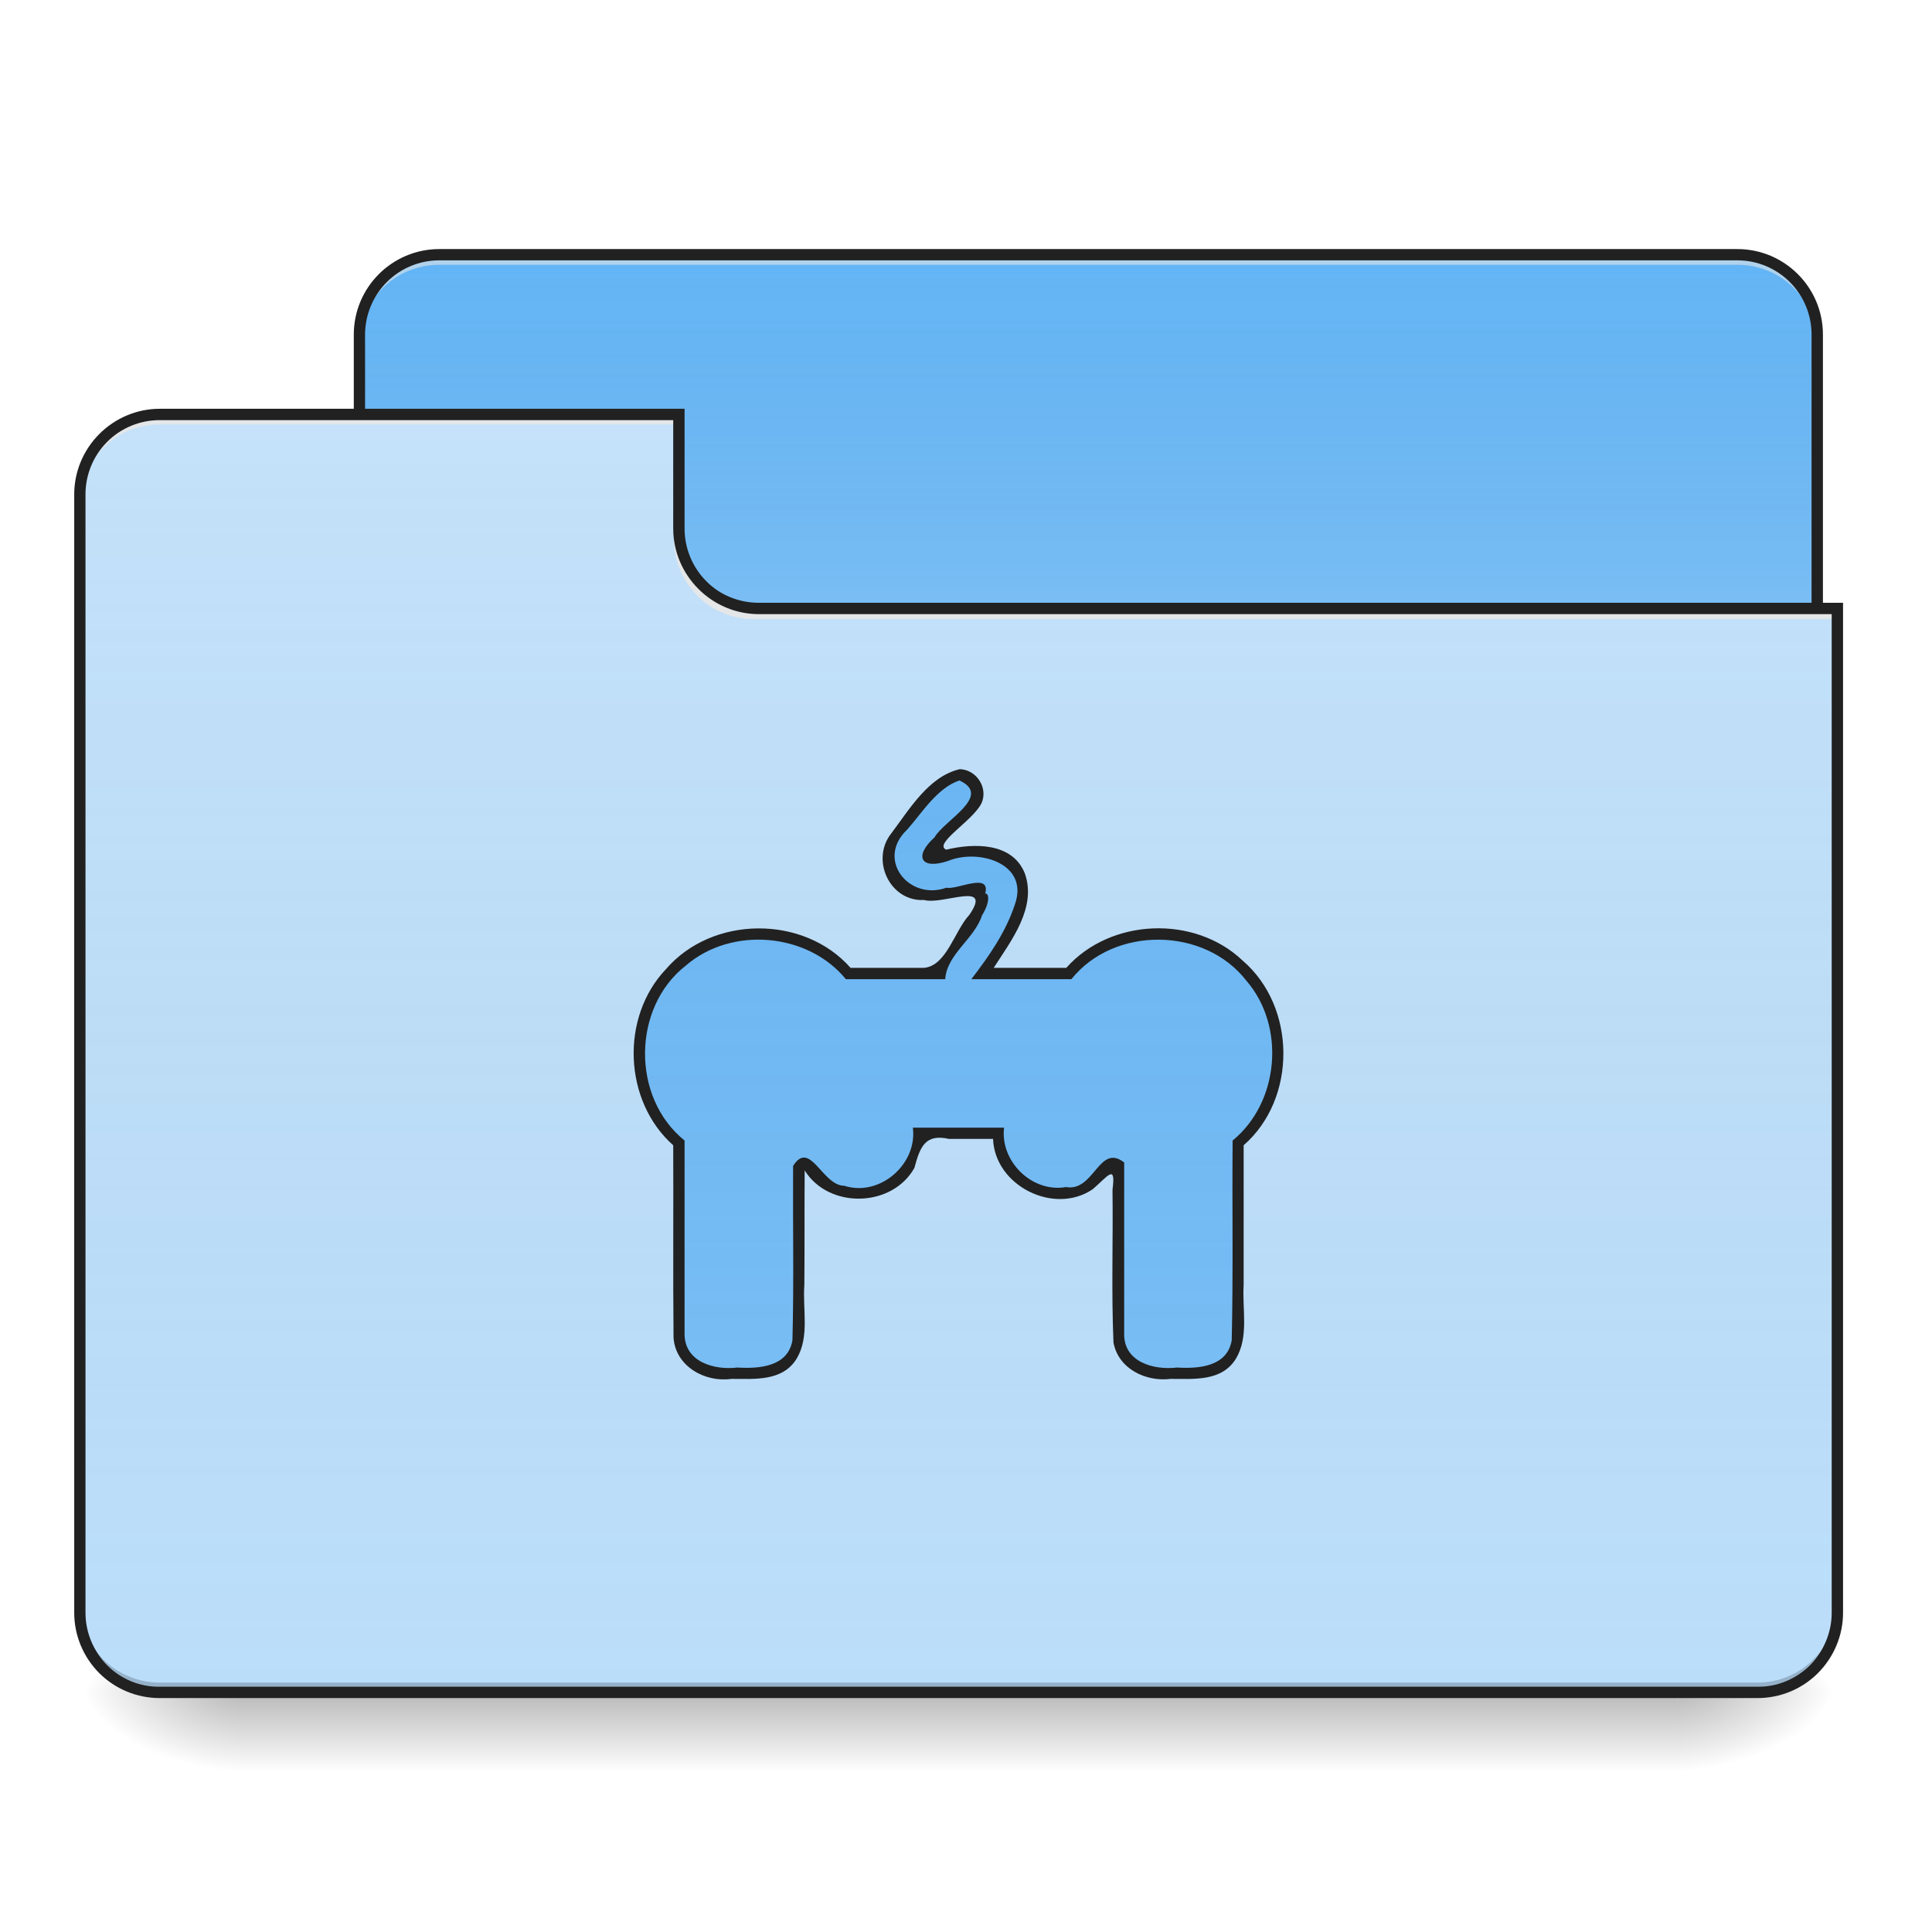
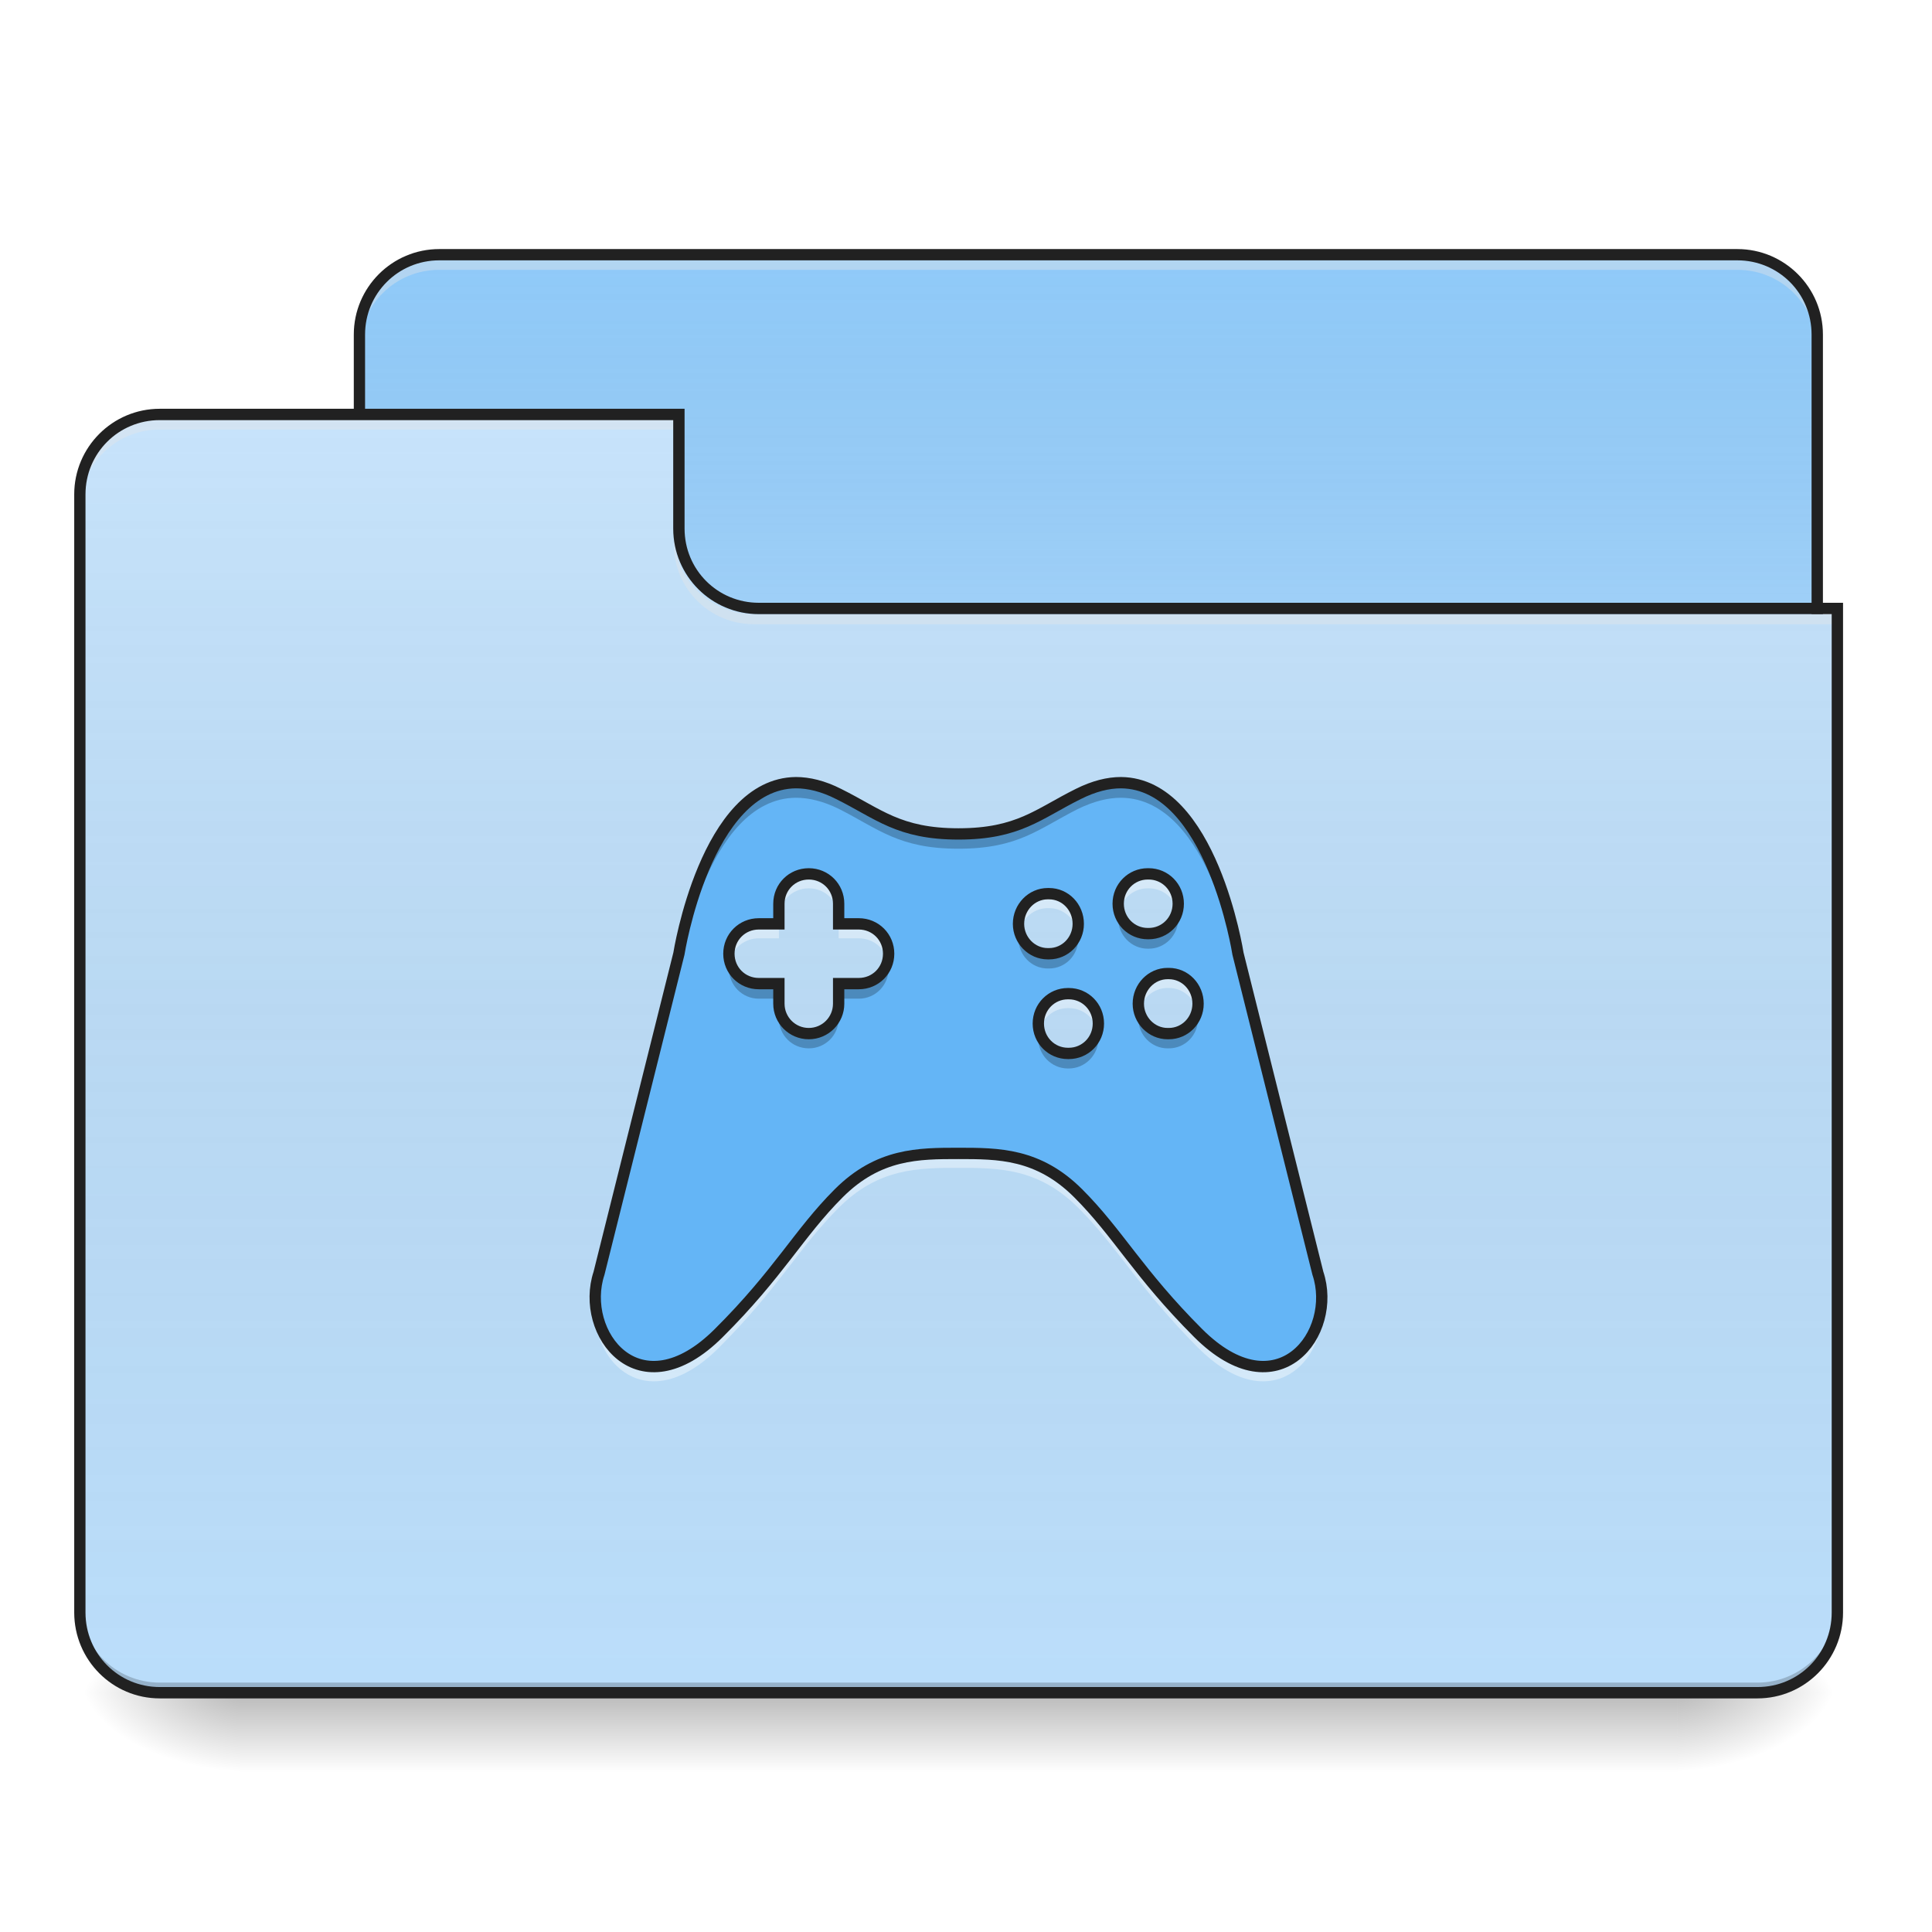
<svg xmlns="http://www.w3.org/2000/svg" width="24px" height="24px" viewBox="0 0 24 24" version="1.1">
  <defs>
-     <linearGradient id="linear0" gradientUnits="userSpaceOnUse" x1="254" y1="233.5" x2="254" y2="254.667" gradientTransform="matrix(0.0468787,0,0,0.0468787,0,10.07925)">
+     <linearGradient id="linear0" gradientUnits="userSpaceOnUse" x1="254" y1="233.5" x2="254" y2="254.667" gradientTransform="matrix(0.0468795,0,0,0.0468795,-0.0000028613,10.07909)">
      <stop offset="0" style="stop-color:rgb(0%,0%,0%);stop-opacity:0.275;" />
      <stop offset="1" style="stop-color:rgb(0%,0%,0%);stop-opacity:0;" />
    </linearGradient>
-     <radialGradient id="radial0" gradientUnits="userSpaceOnUse" cx="450.909" cy="189.579" fx="450.909" fy="189.579" r="21.167" gradientTransform="matrix(0,-0.0585975,-0.10548,0,40.58625,47.69625)">
+     <radialGradient id="radial0" gradientUnits="userSpaceOnUse" cx="450.909" cy="189.579" fx="450.909" fy="189.579" r="21.167" gradientTransform="matrix(0.000000130628,-0.0585994,-0.105479,-0.0000000761539,40.58641,47.6965)">
      <stop offset="0" style="stop-color:rgb(0%,0%,0%);stop-opacity:0.314;" />
      <stop offset="0.222" style="stop-color:rgb(0%,0%,0%);stop-opacity:0.275;" />
      <stop offset="1" style="stop-color:rgb(0%,0%,0%);stop-opacity:0;" />
    </radialGradient>
-     <radialGradient id="radial1" gradientUnits="userSpaceOnUse" cx="450.909" cy="189.579" fx="450.909" fy="189.579" r="21.167" gradientTransform="matrix(0,0.0585975,0.10548,0,-16.7715,-5.645625)">
+     <radialGradient id="radial1" gradientUnits="userSpaceOnUse" cx="450.909" cy="189.579" fx="450.909" fy="189.579" r="21.167" gradientTransform="matrix(-0.000000130628,0.0585994,0.105479,0.0000000761539,-16.77163,-5.645608)">
      <stop offset="0" style="stop-color:rgb(0%,0%,0%);stop-opacity:0.314;" />
      <stop offset="0.222" style="stop-color:rgb(0%,0%,0%);stop-opacity:0.275;" />
      <stop offset="1" style="stop-color:rgb(0%,0%,0%);stop-opacity:0;" />
    </radialGradient>
-     <radialGradient id="radial2" gradientUnits="userSpaceOnUse" cx="450.909" cy="189.579" fx="450.909" fy="189.579" r="21.167" gradientTransform="matrix(0,-0.0585975,0.10548,0,-16.7715,47.69625)">
+     <radialGradient id="radial2" gradientUnits="userSpaceOnUse" cx="450.909" cy="189.579" fx="450.909" fy="189.579" r="21.167" gradientTransform="matrix(-0.000000130628,-0.0585994,0.105479,-0.0000000761539,-16.77163,47.6965)">
      <stop offset="0" style="stop-color:rgb(0%,0%,0%);stop-opacity:0.314;" />
      <stop offset="0.222" style="stop-color:rgb(0%,0%,0%);stop-opacity:0.275;" />
      <stop offset="1" style="stop-color:rgb(0%,0%,0%);stop-opacity:0;" />
    </radialGradient>
-     <radialGradient id="radial3" gradientUnits="userSpaceOnUse" cx="450.909" cy="189.579" fx="450.909" fy="189.579" r="21.167" gradientTransform="matrix(0,0.0585975,-0.10548,0,40.58625,-5.645625)">
+     <radialGradient id="radial3" gradientUnits="userSpaceOnUse" cx="450.909" cy="189.579" fx="450.909" fy="189.579" r="21.167" gradientTransform="matrix(0.000000130628,0.0585994,-0.105479,0.0000000761539,40.58641,-5.645608)">
      <stop offset="0" style="stop-color:rgb(0%,0%,0%);stop-opacity:0.314;" />
      <stop offset="0.222" style="stop-color:rgb(0%,0%,0%);stop-opacity:0.275;" />
      <stop offset="1" style="stop-color:rgb(0%,0%,0%);stop-opacity:0;" />
    </radialGradient>
-     <linearGradient id="linear1" gradientUnits="userSpaceOnUse" x1="254" y1="-147.5" x2="254" y2="-31.083" gradientTransform="matrix(0.0468787,0,0,0.0468787,0,10.07925)">
+     <linearGradient id="linear1" gradientUnits="userSpaceOnUse" x1="254" y1="-147.5" x2="254" y2="-31.083" gradientTransform="matrix(0.0468795,0,0,0.0468795,0.000000937315,10.07909)">
      <stop offset="0" style="stop-color:rgb(64.314%,64.314%,64.314%);stop-opacity:0;" />
      <stop offset="1" style="stop-color:rgb(100%,100%,100%);stop-opacity:0.196;" />
    </linearGradient>
-     <linearGradient id="linear2" gradientUnits="userSpaceOnUse" x1="254" y1="233.5" x2="254" y2="-147.5" gradientTransform="matrix(0.0468787,0,0,0.0468787,0,10.07925)">
-       <stop offset="0" style="stop-color:rgb(64.314%,64.314%,64.314%);stop-opacity:0;" />
-       <stop offset="1" style="stop-color:rgb(100%,100%,100%);stop-opacity:0.196;" />
-     </linearGradient>
-     <linearGradient id="linear3" gradientUnits="userSpaceOnUse" x1="960" y1="255.118" x2="960" y2="1695.118" gradientTransform="matrix(0.012405,0,0,0.012405,0,0)">
-       <stop offset="0" style="stop-color:rgb(64.314%,64.314%,64.314%);stop-opacity:0;" />
-       <stop offset="1" style="stop-color:rgb(100%,100%,100%);stop-opacity:0.196;" />
+     <linearGradient id="linear2" gradientUnits="userSpaceOnUse" x1="254" y1="233.5" x2="254" y2="-105.167" gradientTransform="matrix(0.0468795,0,0,0.0468795,-0.0000013593,10.07909)">
+       <stop offset="0" style="stop-color:rgb(34.51%,34.51%,34.51%);stop-opacity:0;" />
+       <stop offset="1" style="stop-color:rgb(98.039%,98.039%,98.039%);stop-opacity:0.196;" />
    </linearGradient>
  </defs>
  <g id="surface1">
-     <path style=" stroke:none;fill-rule:nonzero;fill:url(#linear0);" d="M 2.977 21.023 L 20.836 21.023 L 20.836 22.02 L 2.977 22.02 Z M 2.977 21.023 " />
-     <path style=" stroke:none;fill-rule:nonzero;fill:url(#radial0);" d="M 20.836 21.023 L 22.82 21.023 L 22.82 20.035 L 20.836 20.035 Z M 20.836 21.023 " />
-     <path style=" stroke:none;fill-rule:nonzero;fill:url(#radial1);" d="M 2.977 21.023 L 0.992 21.023 L 0.992 22.02 L 2.977 22.02 Z M 2.977 21.023 " />
-     <path style=" stroke:none;fill-rule:nonzero;fill:url(#radial2);" d="M 2.977 21.023 L 0.992 21.023 L 0.992 20.035 L 2.977 20.035 Z M 2.977 21.023 " />
-     <path style=" stroke:none;fill-rule:nonzero;fill:url(#radial3);" d="M 20.836 21.023 L 22.82 21.023 L 22.82 22.02 L 20.836 22.02 Z M 20.836 21.023 " />
-     <path style=" stroke:none;fill-rule:nonzero;fill:rgb(39.216%,70.98%,96.471%);fill-opacity:1;" d="M 5.457 3.164 L 21.582 3.164 C 21.844 3.164 22.098 3.27 22.285 3.453 C 22.469 3.641 22.574 3.895 22.574 4.156 L 22.574 7.879 C 22.574 8.426 22.129 8.871 21.582 8.871 L 5.457 8.871 C 4.91 8.871 4.465 8.426 4.465 7.879 L 4.465 4.156 C 4.465 3.609 4.91 3.164 5.457 3.164 Z M 5.457 3.164 " />
-     <path style=" stroke:none;fill-rule:nonzero;fill:url(#linear1);" d="M 5.457 3.164 L 21.582 3.164 C 21.844 3.164 22.098 3.27 22.285 3.453 C 22.469 3.641 22.574 3.895 22.574 4.156 L 22.574 7.879 C 22.574 8.426 22.129 8.871 21.582 8.871 L 5.457 8.871 C 4.91 8.871 4.465 8.426 4.465 7.879 L 4.465 4.156 C 4.465 3.609 4.91 3.164 5.457 3.164 Z M 5.457 3.164 " />
-     <path style=" stroke:none;fill-rule:nonzero;fill:rgb(90.196%,90.196%,90.196%);fill-opacity:0.588;" d="M 5.457 3.164 C 5.195 3.164 4.941 3.27 4.754 3.453 C 4.57 3.641 4.465 3.895 4.465 4.156 L 4.465 4.281 C 4.465 4.016 4.57 3.766 4.754 3.578 C 4.941 3.391 5.195 3.289 5.457 3.289 L 21.582 3.289 C 21.844 3.289 22.098 3.391 22.285 3.578 C 22.469 3.766 22.574 4.016 22.574 4.281 L 22.574 4.156 C 22.574 3.895 22.473 3.641 22.285 3.453 C 22.098 3.266 21.844 3.164 21.582 3.164 Z M 5.457 3.164 " />
-     <path style=" stroke:none;fill-rule:nonzero;fill:rgb(12.941%,12.941%,12.941%);fill-opacity:1;" d="M 5.457 3.094 C 4.871 3.094 4.395 3.57 4.395 4.156 L 4.395 7.879 C 4.395 8.16 4.508 8.43 4.707 8.629 C 4.906 8.828 5.176 8.941 5.457 8.941 L 21.582 8.941 C 21.863 8.941 22.133 8.828 22.332 8.629 C 22.531 8.43 22.645 8.16 22.645 7.879 L 22.645 4.156 C 22.645 3.57 22.168 3.094 21.582 3.094 Z M 5.457 3.234 L 21.582 3.234 C 21.828 3.234 22.062 3.332 22.234 3.504 C 22.406 3.676 22.504 3.91 22.504 4.156 L 22.504 7.879 C 22.504 8.121 22.406 8.359 22.234 8.531 C 22.062 8.703 21.824 8.801 21.582 8.801 L 5.457 8.801 C 5.215 8.801 4.977 8.703 4.805 8.531 C 4.633 8.359 4.535 8.121 4.535 7.879 L 4.535 4.156 C 4.535 3.914 4.633 3.676 4.805 3.504 C 4.977 3.332 5.211 3.234 5.457 3.234 Z M 5.457 3.234 " />
-     <path style=" stroke:none;fill-rule:nonzero;fill:rgb(73.333%,87.059%,98.431%);fill-opacity:1;" d="M 1.984 5.148 C 1.723 5.148 1.469 5.254 1.281 5.438 C 1.098 5.625 0.992 5.879 0.992 6.141 L 0.992 20.035 C 0.992 20.297 1.098 20.551 1.281 20.734 C 1.469 20.922 1.723 21.023 1.984 21.023 L 21.832 21.023 C 22.094 21.023 22.348 20.922 22.531 20.734 C 22.719 20.551 22.824 20.297 22.82 20.035 L 22.82 7.629 L 9.426 7.629 C 9.164 7.629 8.91 7.523 8.723 7.34 C 8.539 7.152 8.434 6.898 8.434 6.637 L 8.434 5.148 Z M 1.984 5.148 " />
-     <path style=" stroke:none;fill-rule:nonzero;fill:url(#linear2);" d="M 1.984 5.148 C 1.723 5.148 1.469 5.254 1.281 5.438 C 1.098 5.625 0.992 5.879 0.992 6.141 L 0.992 20.035 C 0.992 20.297 1.098 20.551 1.281 20.734 C 1.469 20.922 1.723 21.023 1.984 21.023 L 21.832 21.023 C 22.094 21.023 22.348 20.922 22.531 20.734 C 22.719 20.551 22.824 20.297 22.82 20.035 L 22.82 7.629 L 9.426 7.629 C 9.164 7.629 8.91 7.523 8.723 7.34 C 8.539 7.152 8.434 6.898 8.434 6.637 L 8.434 5.148 Z M 1.984 5.148 " />
-     <path style=" stroke:none;fill-rule:nonzero;fill:rgb(0%,0%,0%);fill-opacity:0.196;" d="M 1.984 21.023 C 1.723 21.023 1.469 20.922 1.281 20.734 C 1.098 20.551 0.992 20.297 0.992 20.035 L 0.992 19.91 C 0.992 20.172 1.098 20.426 1.281 20.613 C 1.469 20.797 1.723 20.902 1.984 20.902 L 21.832 20.902 C 22.094 20.902 22.348 20.797 22.531 20.609 C 22.719 20.426 22.824 20.172 22.82 19.91 L 22.82 20.035 C 22.824 20.297 22.719 20.551 22.531 20.734 C 22.348 20.922 22.094 21.023 21.832 21.023 Z M 1.984 21.023 " />
-     <path style=" stroke:none;fill-rule:nonzero;fill:rgb(90.196%,90.196%,90.196%);fill-opacity:0.937;" d="M 1.984 5.148 C 1.723 5.148 1.469 5.254 1.281 5.438 C 1.098 5.625 0.992 5.879 0.992 6.141 L 0.992 6.266 C 0.992 6 1.098 5.75 1.281 5.562 C 1.469 5.375 1.723 5.273 1.984 5.273 L 8.434 5.273 L 8.434 5.148 Z M 9.363 7.691 C 9.102 7.691 8.848 7.59 8.664 7.402 C 8.477 7.215 8.371 6.961 8.371 6.699 L 8.371 6.574 C 8.371 6.84 8.477 7.09 8.664 7.277 C 8.848 7.465 9.102 7.566 9.363 7.566 L 22.82 7.566 L 22.82 7.691 Z M 9.363 7.691 " />
-     <path style=" stroke:none;fill-rule:nonzero;fill:rgb(12.941%,12.941%,12.941%);fill-opacity:1;" d="M 1.984 5.078 C 1.703 5.078 1.434 5.191 1.234 5.391 C 1.035 5.59 0.922 5.859 0.922 6.141 L 0.922 20.035 C 0.922 20.316 1.035 20.586 1.234 20.785 C 1.434 20.984 1.703 21.094 1.984 21.094 L 21.832 21.094 C 22.113 21.094 22.383 20.984 22.582 20.785 C 22.781 20.586 22.895 20.316 22.895 20.035 L 22.895 7.488 L 9.426 7.488 C 9.184 7.488 8.945 7.395 8.773 7.219 C 8.602 7.047 8.504 6.812 8.504 6.566 L 8.504 5.078 Z M 1.984 5.219 L 8.363 5.219 L 8.363 6.566 C 8.363 6.848 8.477 7.117 8.676 7.316 C 8.875 7.516 9.145 7.629 9.426 7.629 L 22.754 7.629 L 22.754 20.035 C 22.754 20.277 22.656 20.512 22.484 20.688 C 22.309 20.859 22.074 20.957 21.832 20.953 L 1.984 20.953 C 1.738 20.957 1.504 20.859 1.332 20.688 C 1.16 20.512 1.062 20.277 1.062 20.035 L 1.062 6.141 C 1.062 5.895 1.16 5.66 1.332 5.488 C 1.504 5.316 1.738 5.219 1.984 5.219 Z M 1.984 5.219 " />
-     <path style=" stroke:none;fill-rule:nonzero;fill:rgb(39.216%,70.98%,96.471%);fill-opacity:1;" d="M 11.918 9.625 C 11.859 9.621 11.801 9.645 11.754 9.684 C 11.754 9.684 11.383 9.996 11.172 10.324 C 11.113 10.41 11.07 10.5 11.047 10.598 C 11.023 10.703 11.035 10.852 11.129 10.957 C 11.227 11.062 11.352 11.098 11.484 11.109 C 11.617 11.117 11.773 11.102 11.969 11.066 C 12.102 11.043 12.188 11.043 12.223 11.055 L 12.227 11.055 C 12.223 11.055 12.223 11.148 12.16 11.281 C 12.027 11.578 11.727 11.945 11.727 11.945 C 11.691 11.988 11.672 12.039 11.672 12.094 L 10.539 12.094 C 10.254 11.777 9.852 11.598 9.426 11.598 C 9.031 11.598 8.652 11.754 8.375 12.035 C 8.094 12.312 7.938 12.691 7.938 13.086 C 7.938 13.527 8.129 13.926 8.434 14.199 L 8.434 16.559 C 8.434 16.836 8.656 17.055 8.93 17.055 L 9.426 17.055 C 9.559 17.059 9.684 17.004 9.777 16.91 C 9.871 16.82 9.922 16.691 9.922 16.559 L 9.922 14.492 C 9.957 14.48 9.992 14.465 10.023 14.453 C 10.152 14.676 10.391 14.824 10.668 14.824 C 10.863 14.824 11.055 14.746 11.195 14.605 C 11.332 14.469 11.41 14.277 11.41 14.082 L 12.402 14.082 C 12.402 14.492 12.734 14.824 13.148 14.824 C 13.426 14.824 13.664 14.676 13.793 14.453 C 13.824 14.469 13.859 14.48 13.895 14.492 L 13.895 16.559 C 13.895 16.836 14.113 17.055 14.387 17.055 L 14.883 17.055 C 15.016 17.059 15.145 17.004 15.234 16.91 C 15.328 16.82 15.383 16.691 15.383 16.559 L 15.383 14.199 C 15.695 13.914 15.879 13.512 15.875 13.086 C 15.875 12.691 15.719 12.312 15.441 12.035 C 15.16 11.754 14.781 11.598 14.387 11.598 C 13.945 11.598 13.551 11.789 13.277 12.094 L 12.207 12.094 C 12.316 11.949 12.477 11.715 12.586 11.477 C 12.676 11.281 12.77 11.062 12.645 10.828 C 12.586 10.711 12.457 10.625 12.328 10.598 C 12.195 10.566 12.055 10.574 11.883 10.605 C 11.766 10.629 11.652 10.641 11.535 10.641 C 11.543 10.617 11.547 10.605 11.566 10.578 C 11.707 10.355 12.059 10.039 12.059 10.039 C 12.133 9.977 12.164 9.875 12.133 9.785 C 12.102 9.691 12.016 9.629 11.918 9.625 Z M 11.918 9.625 " />
-     <path style=" stroke:none;fill-rule:nonzero;fill:url(#linear3);" d="M 11.918 9.625 C 11.859 9.621 11.801 9.645 11.754 9.684 C 11.754 9.684 11.383 9.996 11.172 10.324 C 11.113 10.41 11.07 10.5 11.047 10.598 C 11.023 10.703 11.035 10.852 11.129 10.957 C 11.227 11.062 11.352 11.098 11.484 11.109 C 11.617 11.117 11.773 11.102 11.969 11.066 C 12.102 11.043 12.188 11.043 12.223 11.055 L 12.227 11.055 C 12.223 11.055 12.223 11.148 12.16 11.281 C 12.027 11.578 11.727 11.945 11.727 11.945 C 11.691 11.988 11.672 12.039 11.672 12.094 L 10.539 12.094 C 10.254 11.777 9.852 11.598 9.426 11.598 C 9.031 11.598 8.652 11.754 8.375 12.035 C 8.094 12.312 7.938 12.691 7.938 13.086 C 7.938 13.527 8.129 13.926 8.434 14.199 L 8.434 16.559 C 8.434 16.836 8.656 17.055 8.93 17.055 L 9.426 17.055 C 9.559 17.059 9.684 17.004 9.777 16.91 C 9.871 16.82 9.922 16.691 9.922 16.559 L 9.922 14.492 C 9.957 14.48 9.992 14.465 10.023 14.453 C 10.152 14.676 10.391 14.824 10.668 14.824 C 10.863 14.824 11.055 14.746 11.195 14.605 C 11.332 14.469 11.41 14.277 11.41 14.082 L 12.402 14.082 C 12.402 14.492 12.734 14.824 13.148 14.824 C 13.426 14.824 13.664 14.676 13.793 14.453 C 13.824 14.469 13.859 14.48 13.895 14.492 L 13.895 16.559 C 13.895 16.836 14.113 17.055 14.387 17.055 L 14.883 17.055 C 15.016 17.059 15.145 17.004 15.234 16.91 C 15.328 16.82 15.383 16.691 15.383 16.559 L 15.383 14.199 C 15.695 13.914 15.879 13.512 15.875 13.086 C 15.875 12.691 15.719 12.312 15.441 12.035 C 15.16 11.754 14.781 11.598 14.387 11.598 C 13.945 11.598 13.551 11.789 13.277 12.094 L 12.207 12.094 C 12.316 11.949 12.477 11.715 12.586 11.477 C 12.676 11.281 12.77 11.062 12.645 10.828 C 12.586 10.711 12.457 10.625 12.328 10.598 C 12.195 10.566 12.055 10.574 11.883 10.605 C 11.766 10.629 11.652 10.641 11.535 10.641 C 11.543 10.617 11.547 10.605 11.566 10.578 C 11.707 10.355 12.059 10.039 12.059 10.039 C 12.133 9.977 12.164 9.875 12.133 9.785 C 12.102 9.691 12.016 9.629 11.918 9.625 Z M 11.918 9.625 " />
-     <path style=" stroke:none;fill-rule:nonzero;fill:rgb(12.941%,12.941%,12.941%);fill-opacity:1;" d="M 11.922 9.555 C 11.535 9.645 11.297 10.055 11.07 10.355 C 10.812 10.684 11.055 11.203 11.48 11.18 C 11.711 11.246 12.336 10.934 12.043 11.363 C 11.855 11.566 11.758 12 11.477 12.023 L 10.566 12.023 C 9.984 11.363 8.848 11.371 8.273 12.039 C 7.703 12.637 7.746 13.68 8.363 14.227 C 8.367 15.023 8.359 15.82 8.367 16.617 C 8.391 16.973 8.758 17.176 9.086 17.129 C 9.371 17.129 9.723 17.164 9.898 16.875 C 10.059 16.602 9.969 16.266 9.992 15.961 C 9.996 15.488 9.992 15.012 9.996 14.539 C 10.293 15.02 11.082 15.004 11.359 14.508 C 11.43 14.242 11.496 14.082 11.789 14.148 L 12.336 14.148 C 12.359 14.734 13.098 15.098 13.574 14.773 C 13.766 14.609 13.863 14.449 13.82 14.781 C 13.828 15.414 13.805 16.043 13.832 16.676 C 13.891 17.004 14.234 17.168 14.543 17.129 C 14.832 17.129 15.18 17.164 15.355 16.875 C 15.516 16.602 15.43 16.266 15.449 15.961 L 15.449 14.227 C 16.113 13.648 16.105 12.508 15.438 11.934 C 14.84 11.363 13.793 11.406 13.246 12.023 L 12.344 12.023 C 12.562 11.684 12.883 11.273 12.73 10.848 C 12.574 10.461 12.094 10.473 11.754 10.555 C 11.578 10.477 12.152 10.16 12.207 9.938 C 12.258 9.754 12.113 9.559 11.922 9.555 Z M 11.918 9.695 C 12.336 9.887 11.727 10.191 11.609 10.402 C 11.348 10.637 11.438 10.809 11.777 10.695 C 12.152 10.539 12.785 10.723 12.609 11.23 C 12.496 11.578 12.285 11.879 12.066 12.164 L 13.309 12.164 C 13.84 11.5 14.965 11.512 15.484 12.184 C 15.973 12.75 15.891 13.695 15.312 14.168 C 15.305 14.992 15.32 15.82 15.301 16.648 C 15.246 16.98 14.887 17.004 14.621 16.988 C 14.328 17.023 13.953 16.918 13.965 16.559 L 13.965 14.441 C 13.652 14.195 13.594 14.809 13.242 14.746 C 12.82 14.82 12.422 14.426 12.473 14.008 L 11.34 14.008 C 11.398 14.465 10.926 14.871 10.488 14.73 C 10.215 14.73 10.062 14.148 9.852 14.484 C 9.848 15.207 9.863 15.926 9.844 16.648 C 9.789 16.98 9.43 17.004 9.16 16.988 C 8.871 17.023 8.496 16.918 8.504 16.559 L 8.504 14.168 C 7.84 13.633 7.852 12.512 8.523 11.992 C 9.09 11.504 10.035 11.586 10.508 12.164 L 11.742 12.164 C 11.762 11.852 12.105 11.664 12.199 11.371 C 12.312 11.188 12.277 11.086 12.238 11.102 C 12.312 10.828 11.883 11.059 11.758 11.027 C 11.293 11.195 10.875 10.676 11.27 10.305 C 11.457 10.094 11.641 9.789 11.918 9.695 Z M 11.918 9.695 " />
+     <path style=" stroke:none;fill-rule:nonzero;fill:url(#linear0);" d="M 2.977 21.027 L 20.84 21.027 L 20.84 22.02 L 2.977 22.02 Z M 2.977 21.027 " />
+     <path style=" stroke:none;fill-rule:nonzero;fill:url(#radial0);" d="M 20.84 21.027 L 22.824 21.027 L 22.824 20.031 L 20.84 20.031 Z M 20.84 21.027 " />
+     <path style=" stroke:none;fill-rule:nonzero;fill:url(#radial1);" d="M 2.977 21.027 L 0.992 21.027 L 0.992 22.02 L 2.977 22.02 Z M 2.977 21.027 " />
+     <path style=" stroke:none;fill-rule:nonzero;fill:url(#radial2);" d="M 2.977 21.027 L 0.992 21.027 L 0.992 20.031 L 2.977 20.031 Z M 2.977 21.027 " />
+     <path style=" stroke:none;fill-rule:nonzero;fill:url(#radial3);" d="M 20.84 21.027 L 22.824 21.027 L 22.824 22.02 L 20.84 22.02 Z M 20.84 21.027 " />
+     <path style=" stroke:none;fill-rule:nonzero;fill:rgb(56.471%,79.216%,97.647%);fill-opacity:1;" d="M 5.457 3.164 L 21.582 3.164 C 22.129 3.164 22.574 3.609 22.574 4.156 L 22.574 7.879 C 22.574 8.426 22.129 8.871 21.582 8.871 L 5.457 8.871 C 4.91 8.871 4.465 8.426 4.465 7.879 L 4.465 4.156 C 4.465 3.609 4.91 3.164 5.457 3.164 Z M 5.457 3.164 " />
+     <path style=" stroke:none;fill-rule:nonzero;fill:url(#linear1);" d="M 5.457 3.164 L 21.582 3.164 C 22.129 3.164 22.574 3.609 22.574 4.156 L 22.574 7.879 C 22.574 8.426 22.129 8.871 21.582 8.871 L 5.457 8.871 C 4.91 8.871 4.465 8.426 4.465 7.879 L 4.465 4.156 C 4.465 3.609 4.91 3.164 5.457 3.164 Z M 5.457 3.164 " />
+     <path style=" stroke:none;fill-rule:nonzero;fill:rgb(90.196%,90.196%,90.196%);fill-opacity:0.392;" d="M 5.457 3.227 C 4.906 3.227 4.465 3.668 4.465 4.219 L 4.465 4.344 C 4.465 3.793 4.906 3.352 5.457 3.352 L 21.582 3.352 C 22.133 3.352 22.574 3.793 22.574 4.344 L 22.574 4.219 C 22.574 3.668 22.133 3.227 21.582 3.227 Z M 5.457 3.227 " />
+     <path style=" stroke:none;fill-rule:nonzero;fill:rgb(12.941%,12.941%,12.941%);fill-opacity:1;" d="M 5.457 3.094 C 4.871 3.094 4.395 3.57 4.395 4.156 L 4.395 7.879 C 4.395 8.465 4.871 8.941 5.457 8.941 L 21.582 8.941 C 22.168 8.941 22.645 8.465 22.645 7.879 L 22.645 4.156 C 22.645 3.57 22.168 3.094 21.582 3.094 Z M 5.457 3.234 L 21.582 3.234 C 22.094 3.234 22.504 3.645 22.504 4.156 L 22.504 7.879 C 22.504 8.391 22.094 8.801 21.582 8.801 L 5.457 8.801 C 4.945 8.801 4.535 8.391 4.535 7.879 L 4.535 4.156 C 4.535 3.645 4.945 3.234 5.457 3.234 Z M 5.457 3.234 " />
+     <path style=" stroke:none;fill-rule:nonzero;fill:rgb(73.333%,87.059%,98.431%);fill-opacity:1;" d="M 1.984 5.148 C 1.434 5.148 0.992 5.59 0.992 6.141 L 0.992 20.031 C 0.992 20.582 1.434 21.027 1.984 21.027 L 21.832 21.027 C 22.379 21.027 22.824 20.582 22.824 20.031 L 22.824 7.629 L 9.426 7.629 C 8.879 7.629 8.434 7.188 8.434 6.637 L 8.434 5.148 Z M 1.984 5.148 " />
+     <path style=" stroke:none;fill-rule:nonzero;fill:url(#linear2);" d="M 1.984 5.148 C 1.434 5.148 0.992 5.59 0.992 6.141 L 0.992 20.031 C 0.992 20.582 1.434 21.027 1.984 21.027 L 21.832 21.027 C 22.379 21.027 22.824 20.582 22.824 20.031 L 22.824 7.629 L 9.426 7.629 C 8.879 7.629 8.434 7.188 8.434 6.637 L 8.434 5.148 Z M 1.984 5.148 " />
+     <path style=" stroke:none;fill-rule:nonzero;fill:rgb(0%,0%,0%);fill-opacity:0.196;" d="M 1.984 21.027 C 1.434 21.027 0.992 20.582 0.992 20.031 L 0.992 19.91 C 0.992 20.457 1.434 20.902 1.984 20.902 L 21.832 20.902 C 22.379 20.902 22.824 20.457 22.824 19.91 L 22.824 20.031 C 22.824 20.582 22.379 21.027 21.832 21.027 Z M 1.984 21.027 " />
+     <path style=" stroke:none;fill-rule:nonzero;fill:rgb(90.196%,90.196%,90.196%);fill-opacity:0.392;" d="M 1.984 5.211 C 1.434 5.211 0.992 5.652 0.992 6.203 L 0.992 6.328 C 0.992 5.777 1.434 5.336 1.984 5.336 L 8.434 5.336 L 8.434 5.211 Z M 1.984 5.211 " />
+     <path style=" stroke:none;fill-rule:nonzero;fill:rgb(90.196%,90.196%,90.196%);fill-opacity:0.392;" d="M 9.363 7.754 C 8.816 7.754 8.371 7.312 8.371 6.762 L 8.371 6.637 C 8.371 7.188 8.816 7.629 9.363 7.629 L 22.824 7.629 L 22.824 7.754 Z M 9.363 7.754 " />
+     <path style=" stroke:none;fill-rule:nonzero;fill:rgb(12.941%,12.941%,12.941%);fill-opacity:1;" d="M 1.984 5.078 C 1.398 5.078 0.922 5.555 0.922 6.141 L 0.922 20.031 C 0.922 20.621 1.398 21.098 1.984 21.098 L 21.832 21.098 C 22.418 21.098 22.895 20.621 22.895 20.031 L 22.895 7.488 L 9.426 7.488 C 8.914 7.488 8.504 7.078 8.504 6.566 L 8.504 5.078 Z M 1.984 5.219 L 8.363 5.219 L 8.363 6.566 C 8.363 7.156 8.84 7.629 9.426 7.629 L 22.754 7.629 L 22.754 20.031 C 22.754 20.547 22.344 20.957 21.832 20.957 L 1.984 20.957 C 1.473 20.957 1.062 20.547 1.062 20.031 L 1.062 6.141 C 1.062 5.629 1.473 5.219 1.984 5.219 Z M 1.984 5.219 " />
+     <path style=" stroke:none;fill-rule:nonzero;fill:rgb(39.216%,70.98%,96.471%);fill-opacity:1;" d="M 9.887 9.723 C 8.766 9.734 8.434 11.848 8.434 11.848 L 7.441 15.816 C 7.195 16.559 7.938 17.551 8.93 16.559 C 9.676 15.816 9.922 15.32 10.418 14.824 C 10.914 14.328 11.41 14.328 11.906 14.328 C 12.402 14.328 12.898 14.328 13.395 14.824 C 13.891 15.32 14.141 15.816 14.883 16.559 C 15.875 17.551 16.621 16.559 16.371 15.816 L 15.379 11.848 C 15.379 11.848 15.051 9.734 13.926 9.723 C 13.766 9.723 13.59 9.766 13.395 9.863 C 12.898 10.109 12.652 10.359 11.906 10.359 C 11.164 10.359 10.914 10.109 10.418 9.863 C 10.227 9.766 10.047 9.723 9.887 9.723 Z M 10.047 10.855 C 10.254 10.855 10.418 11.02 10.418 11.227 L 10.418 11.477 L 10.668 11.477 C 10.875 11.477 11.039 11.641 11.039 11.848 C 11.039 12.055 10.875 12.219 10.668 12.219 L 10.418 12.219 L 10.418 12.469 C 10.418 12.672 10.254 12.84 10.047 12.84 C 9.84 12.84 9.676 12.672 9.676 12.469 L 9.676 12.219 L 9.426 12.219 C 9.219 12.219 9.055 12.055 9.055 11.848 C 9.055 11.641 9.219 11.477 9.426 11.477 L 9.676 11.477 L 9.676 11.227 C 9.676 11.02 9.84 10.855 10.047 10.855 Z M 14.258 10.855 L 14.27 10.855 C 14.473 10.855 14.637 11.02 14.637 11.227 C 14.637 11.434 14.473 11.598 14.27 11.598 L 14.258 11.598 C 14.055 11.598 13.891 11.434 13.891 11.227 C 13.891 11.02 14.055 10.855 14.258 10.855 Z M 13.016 11.102 L 13.031 11.102 C 13.234 11.102 13.395 11.27 13.395 11.477 C 13.395 11.68 13.234 11.848 13.031 11.848 L 13.016 11.848 C 12.816 11.848 12.652 11.68 12.652 11.477 C 12.652 11.27 12.816 11.102 13.016 11.102 Z M 14.504 12.094 L 14.52 12.094 C 14.723 12.094 14.883 12.262 14.883 12.469 C 14.883 12.672 14.723 12.84 14.52 12.84 L 14.504 12.84 C 14.305 12.84 14.141 12.672 14.141 12.469 C 14.141 12.262 14.305 12.094 14.504 12.094 Z M 13.266 12.344 L 13.277 12.344 C 13.48 12.344 13.645 12.508 13.645 12.715 C 13.645 12.922 13.48 13.086 13.277 13.086 L 13.266 13.086 C 13.062 13.086 12.898 12.922 12.898 12.715 C 12.898 12.508 13.062 12.344 13.266 12.344 Z M 13.266 12.344 " />
+     <path style=" stroke:none;fill-rule:nonzero;fill:rgb(0%,0%,0%);fill-opacity:0.235;" d="M 9.887 9.723 C 8.766 9.734 8.434 11.848 8.434 11.848 L 7.441 15.816 C 7.398 15.945 7.387 16.078 7.398 16.211 C 7.406 16.141 7.418 16.07 7.441 16.004 L 8.434 12.031 C 8.434 12.031 8.766 9.918 9.887 9.91 C 10.047 9.91 10.227 9.953 10.418 10.047 C 10.914 10.297 11.164 10.543 11.906 10.543 C 12.652 10.543 12.898 10.297 13.395 10.047 C 13.59 9.953 13.766 9.91 13.926 9.91 C 15.051 9.918 15.379 12.031 15.379 12.031 L 16.371 16.004 C 16.395 16.07 16.41 16.141 16.418 16.211 C 16.43 16.078 16.414 15.945 16.371 15.816 L 15.379 11.848 C 15.379 11.848 15.051 9.734 13.926 9.723 C 13.766 9.723 13.59 9.766 13.395 9.863 C 12.898 10.109 12.652 10.359 11.906 10.359 C 11.164 10.359 10.914 10.109 10.418 9.863 C 10.227 9.766 10.047 9.723 9.887 9.723 Z M 13.902 11.32 C 13.895 11.348 13.891 11.379 13.891 11.414 C 13.891 11.617 14.055 11.785 14.258 11.785 L 14.27 11.785 C 14.473 11.785 14.637 11.617 14.637 11.414 C 14.637 11.379 14.633 11.348 14.625 11.32 C 14.586 11.48 14.441 11.598 14.27 11.598 L 14.258 11.598 C 14.086 11.598 13.945 11.48 13.902 11.32 Z M 12.664 11.566 C 12.656 11.598 12.652 11.629 12.652 11.66 C 12.652 11.867 12.816 12.031 13.016 12.031 L 13.031 12.031 C 13.234 12.031 13.395 11.867 13.395 11.66 C 13.395 11.629 13.391 11.598 13.383 11.566 C 13.344 11.73 13.203 11.848 13.031 11.848 L 13.016 11.848 C 12.848 11.848 12.703 11.73 12.664 11.566 Z M 9.066 11.941 C 9.059 11.969 9.055 12 9.055 12.031 C 9.055 12.238 9.219 12.406 9.426 12.406 L 9.676 12.406 L 9.676 12.219 L 9.426 12.219 C 9.254 12.219 9.105 12.102 9.066 11.941 Z M 11.027 11.941 C 10.988 12.102 10.84 12.219 10.668 12.219 L 10.418 12.219 L 10.418 12.406 L 10.668 12.406 C 10.875 12.406 11.039 12.238 11.039 12.031 C 11.039 12 11.035 11.969 11.027 11.941 Z M 9.676 12.469 L 9.676 12.652 C 9.676 12.859 9.84 13.023 10.047 13.023 C 10.254 13.023 10.418 12.859 10.418 12.652 L 10.418 12.469 C 10.418 12.672 10.254 12.84 10.047 12.84 C 9.84 12.84 9.676 12.672 9.676 12.469 Z M 14.152 12.559 C 14.145 12.59 14.141 12.621 14.141 12.652 C 14.141 12.859 14.305 13.023 14.504 13.023 L 14.52 13.023 C 14.723 13.023 14.883 12.859 14.883 12.652 C 14.883 12.621 14.879 12.59 14.871 12.559 C 14.832 12.723 14.691 12.84 14.52 12.84 L 14.504 12.84 C 14.336 12.84 14.191 12.723 14.152 12.559 Z M 12.91 12.809 C 12.902 12.836 12.898 12.867 12.898 12.902 C 12.898 13.105 13.062 13.273 13.266 13.273 L 13.277 13.273 C 13.48 13.273 13.645 13.105 13.645 12.902 C 13.645 12.867 13.641 12.836 13.633 12.809 C 13.594 12.969 13.449 13.086 13.277 13.086 L 13.266 13.086 C 13.094 13.086 12.953 12.969 12.91 12.809 Z M 12.91 12.809 " />
+     <path style=" stroke:none;fill-rule:nonzero;fill:rgb(100%,100%,100%);fill-opacity:0.392;" d="M 10.047 10.863 C 9.84 10.863 9.676 11.027 9.676 11.234 L 9.676 11.406 C 9.676 11.199 9.84 11.035 10.047 11.035 C 10.254 11.035 10.418 11.199 10.418 11.406 L 10.418 11.234 C 10.418 11.027 10.254 10.863 10.047 10.863 Z M 14.258 10.863 C 14.055 10.863 13.891 11.027 13.891 11.234 C 13.891 11.266 13.895 11.293 13.902 11.32 C 13.941 11.156 14.086 11.035 14.258 11.035 L 14.27 11.035 C 14.445 11.035 14.59 11.156 14.625 11.32 C 14.633 11.293 14.637 11.266 14.637 11.234 C 14.637 11.027 14.473 10.863 14.27 10.863 Z M 13.016 11.109 C 12.816 11.109 12.652 11.277 12.652 11.484 C 12.652 11.512 12.656 11.543 12.66 11.57 C 12.699 11.406 12.844 11.281 13.016 11.281 L 13.031 11.281 C 13.203 11.281 13.348 11.406 13.387 11.57 C 13.391 11.543 13.395 11.512 13.395 11.484 C 13.395 11.277 13.234 11.109 13.031 11.109 Z M 9.426 11.484 C 9.219 11.484 9.055 11.648 9.055 11.855 C 9.055 11.883 9.059 11.914 9.066 11.941 C 9.102 11.777 9.25 11.656 9.426 11.656 L 9.676 11.656 L 9.676 11.484 Z M 10.418 11.484 L 10.418 11.656 L 10.668 11.656 C 10.844 11.656 10.992 11.777 11.027 11.941 C 11.035 11.914 11.039 11.883 11.039 11.855 C 11.039 11.648 10.875 11.484 10.668 11.484 Z M 14.504 12.102 C 14.305 12.102 14.141 12.27 14.141 12.477 C 14.141 12.504 14.145 12.535 14.148 12.562 C 14.188 12.398 14.332 12.273 14.504 12.273 L 14.52 12.273 C 14.691 12.273 14.836 12.398 14.875 12.562 C 14.879 12.535 14.883 12.504 14.883 12.477 C 14.883 12.27 14.723 12.102 14.52 12.102 Z M 13.266 12.352 C 13.062 12.352 12.898 12.516 12.898 12.723 C 12.898 12.754 12.902 12.781 12.91 12.809 C 12.949 12.645 13.09 12.523 13.266 12.523 L 13.277 12.523 C 13.453 12.523 13.598 12.645 13.633 12.809 C 13.641 12.781 13.645 12.754 13.645 12.723 C 13.645 12.516 13.48 12.352 13.277 12.352 Z M 11.906 14.336 C 11.41 14.336 10.914 14.336 10.418 14.832 C 9.922 15.328 9.676 15.824 8.93 16.566 C 8.105 17.395 7.453 16.848 7.398 16.211 C 7.336 16.91 8.031 17.641 8.93 16.742 C 9.676 15.996 9.922 15.5 10.418 15.004 C 10.914 14.508 11.41 14.508 11.906 14.508 C 12.402 14.508 12.898 14.508 13.395 15.004 C 13.891 15.5 14.141 15.996 14.883 16.742 C 15.781 17.641 16.477 16.91 16.418 16.211 C 16.363 16.848 15.711 17.395 14.883 16.566 C 14.141 15.824 13.891 15.328 13.395 14.832 C 12.898 14.336 12.402 14.336 11.906 14.336 Z M 11.906 14.336 " />
+     <path style="fill:none;stroke-width:11.339;stroke-linecap:butt;stroke-linejoin:miter;stroke:rgb(12.941%,12.941%,12.941%);stroke-opacity:1;stroke-miterlimit:4;" d="M 797.089 783.862 C 706.704 784.807 679.935 955.184 679.935 955.184 L 599.943 1275.154 C 580.102 1334.991 639.939 1414.983 719.931 1334.991 C 780.083 1275.154 799.924 1235.158 839.92 1195.162 C 879.916 1155.165 919.912 1155.165 959.908 1155.165 C 999.905 1155.165 1039.901 1155.165 1079.897 1195.162 C 1119.893 1235.158 1140.049 1275.154 1199.885 1334.991 C 1279.878 1414.983 1340.03 1334.991 1319.874 1275.154 L 1239.882 955.184 C 1239.882 955.184 1213.427 784.807 1122.727 783.862 C 1109.815 783.862 1095.643 787.326 1079.897 795.2 C 1039.901 815.04 1020.06 835.196 959.908 835.196 C 900.072 835.196 879.916 815.04 839.92 795.2 C 824.488 787.326 810.001 783.862 797.089 783.862 Z M 810.001 875.192 C 826.693 875.192 839.92 888.419 839.92 905.11 L 839.92 925.266 L 860.075 925.266 C 876.767 925.266 889.994 938.493 889.994 955.184 C 889.994 971.876 876.767 985.103 860.075 985.103 L 839.92 985.103 L 839.92 1005.258 C 839.92 1021.635 826.693 1035.177 810.001 1035.177 C 793.31 1035.177 780.083 1021.635 780.083 1005.258 L 780.083 985.103 L 759.927 985.103 C 743.236 985.103 730.009 971.876 730.009 955.184 C 730.009 938.493 743.236 925.266 759.927 925.266 L 780.083 925.266 L 780.083 905.11 C 780.083 888.419 793.31 875.192 810.001 875.192 Z M 1149.497 875.192 L 1150.441 875.192 C 1166.818 875.192 1180.045 888.419 1180.045 905.11 C 1180.045 921.802 1166.818 935.029 1150.441 935.029 L 1149.497 935.029 C 1133.12 935.029 1119.893 921.802 1119.893 905.11 C 1119.893 888.419 1133.12 875.192 1149.497 875.192 Z M 1049.349 895.033 L 1050.608 895.033 C 1066.985 895.033 1079.897 908.575 1079.897 925.266 C 1079.897 941.642 1066.985 955.184 1050.608 955.184 L 1049.349 955.184 C 1033.287 955.184 1020.06 941.642 1020.06 925.266 C 1020.06 908.575 1033.287 895.033 1049.349 895.033 Z M 1169.337 975.025 L 1170.597 975.025 C 1186.973 975.025 1199.885 988.567 1199.885 1005.258 C 1199.885 1021.635 1186.973 1035.177 1170.597 1035.177 L 1169.337 1035.177 C 1153.276 1035.177 1140.049 1021.635 1140.049 1005.258 C 1140.049 988.567 1153.276 975.025 1169.337 975.025 Z M 1069.504 995.181 L 1070.449 995.181 C 1086.825 995.181 1100.052 1008.408 1100.052 1025.099 C 1100.052 1041.79 1086.825 1055.017 1070.449 1055.017 L 1069.504 1055.017 C 1053.128 1055.017 1039.901 1041.79 1039.901 1025.099 C 1039.901 1008.408 1053.128 995.181 1069.504 995.181 Z M 1069.504 995.181 " transform="matrix(0.0124035,0,0,0.0124035,0,0)" />
  </g>
</svg>
